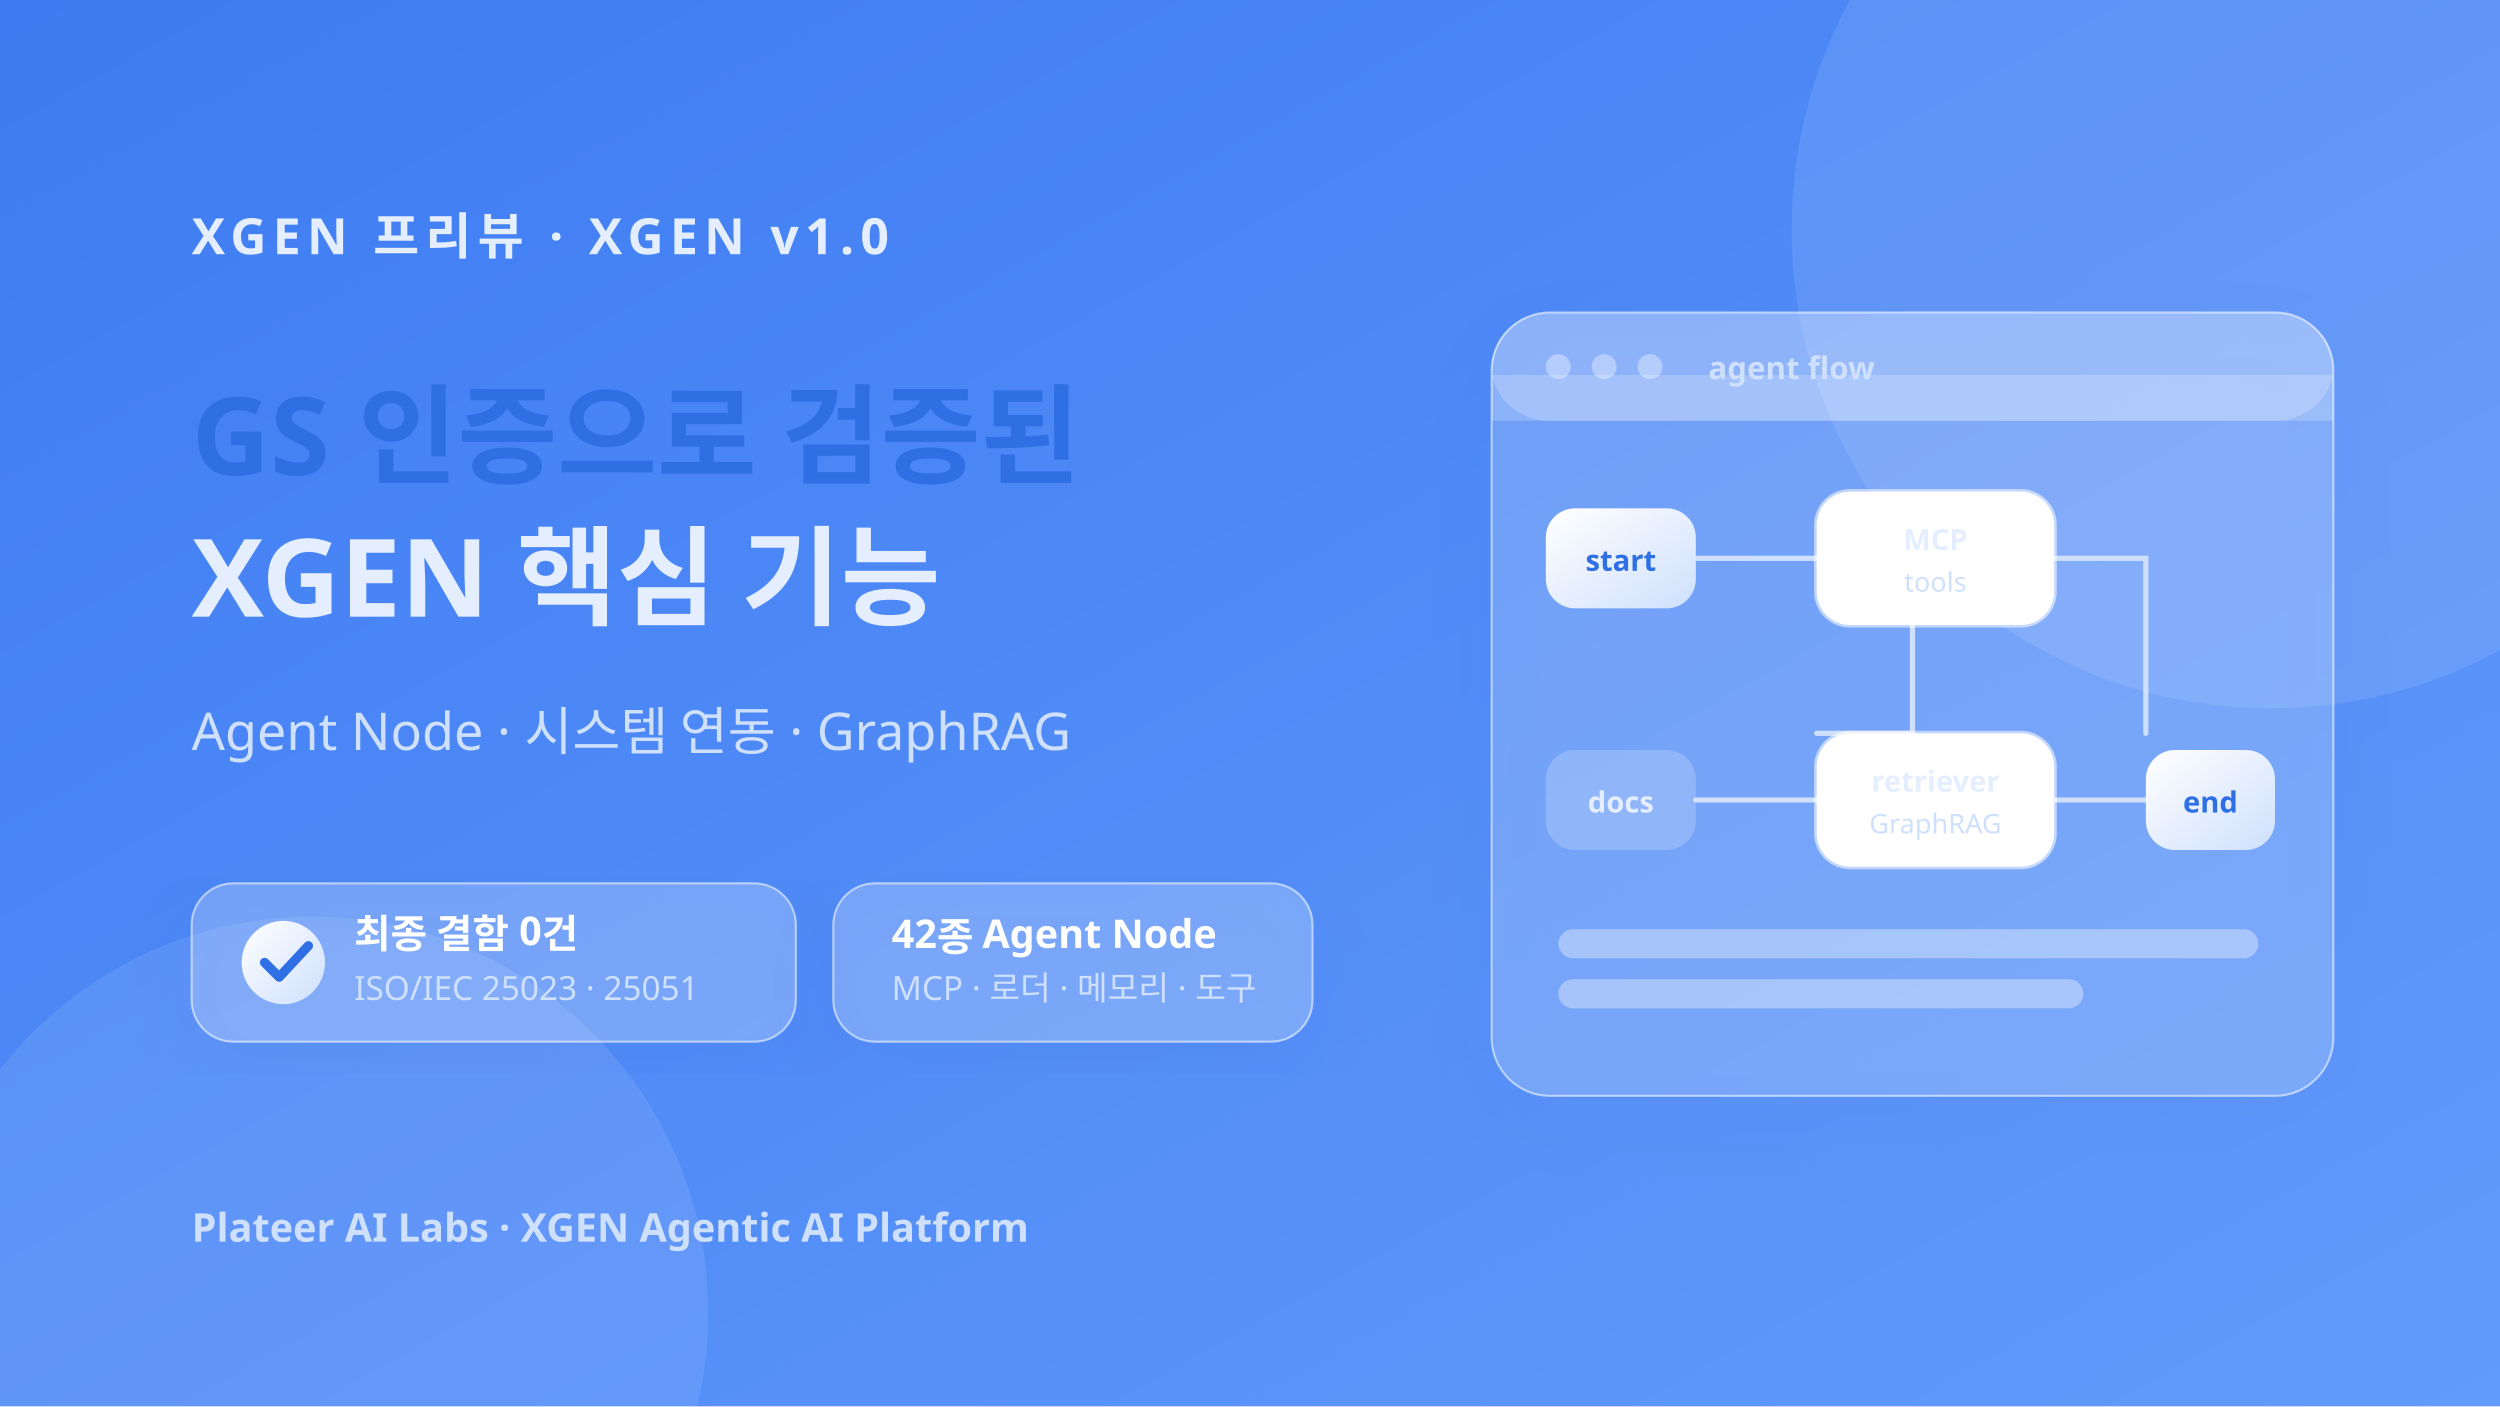
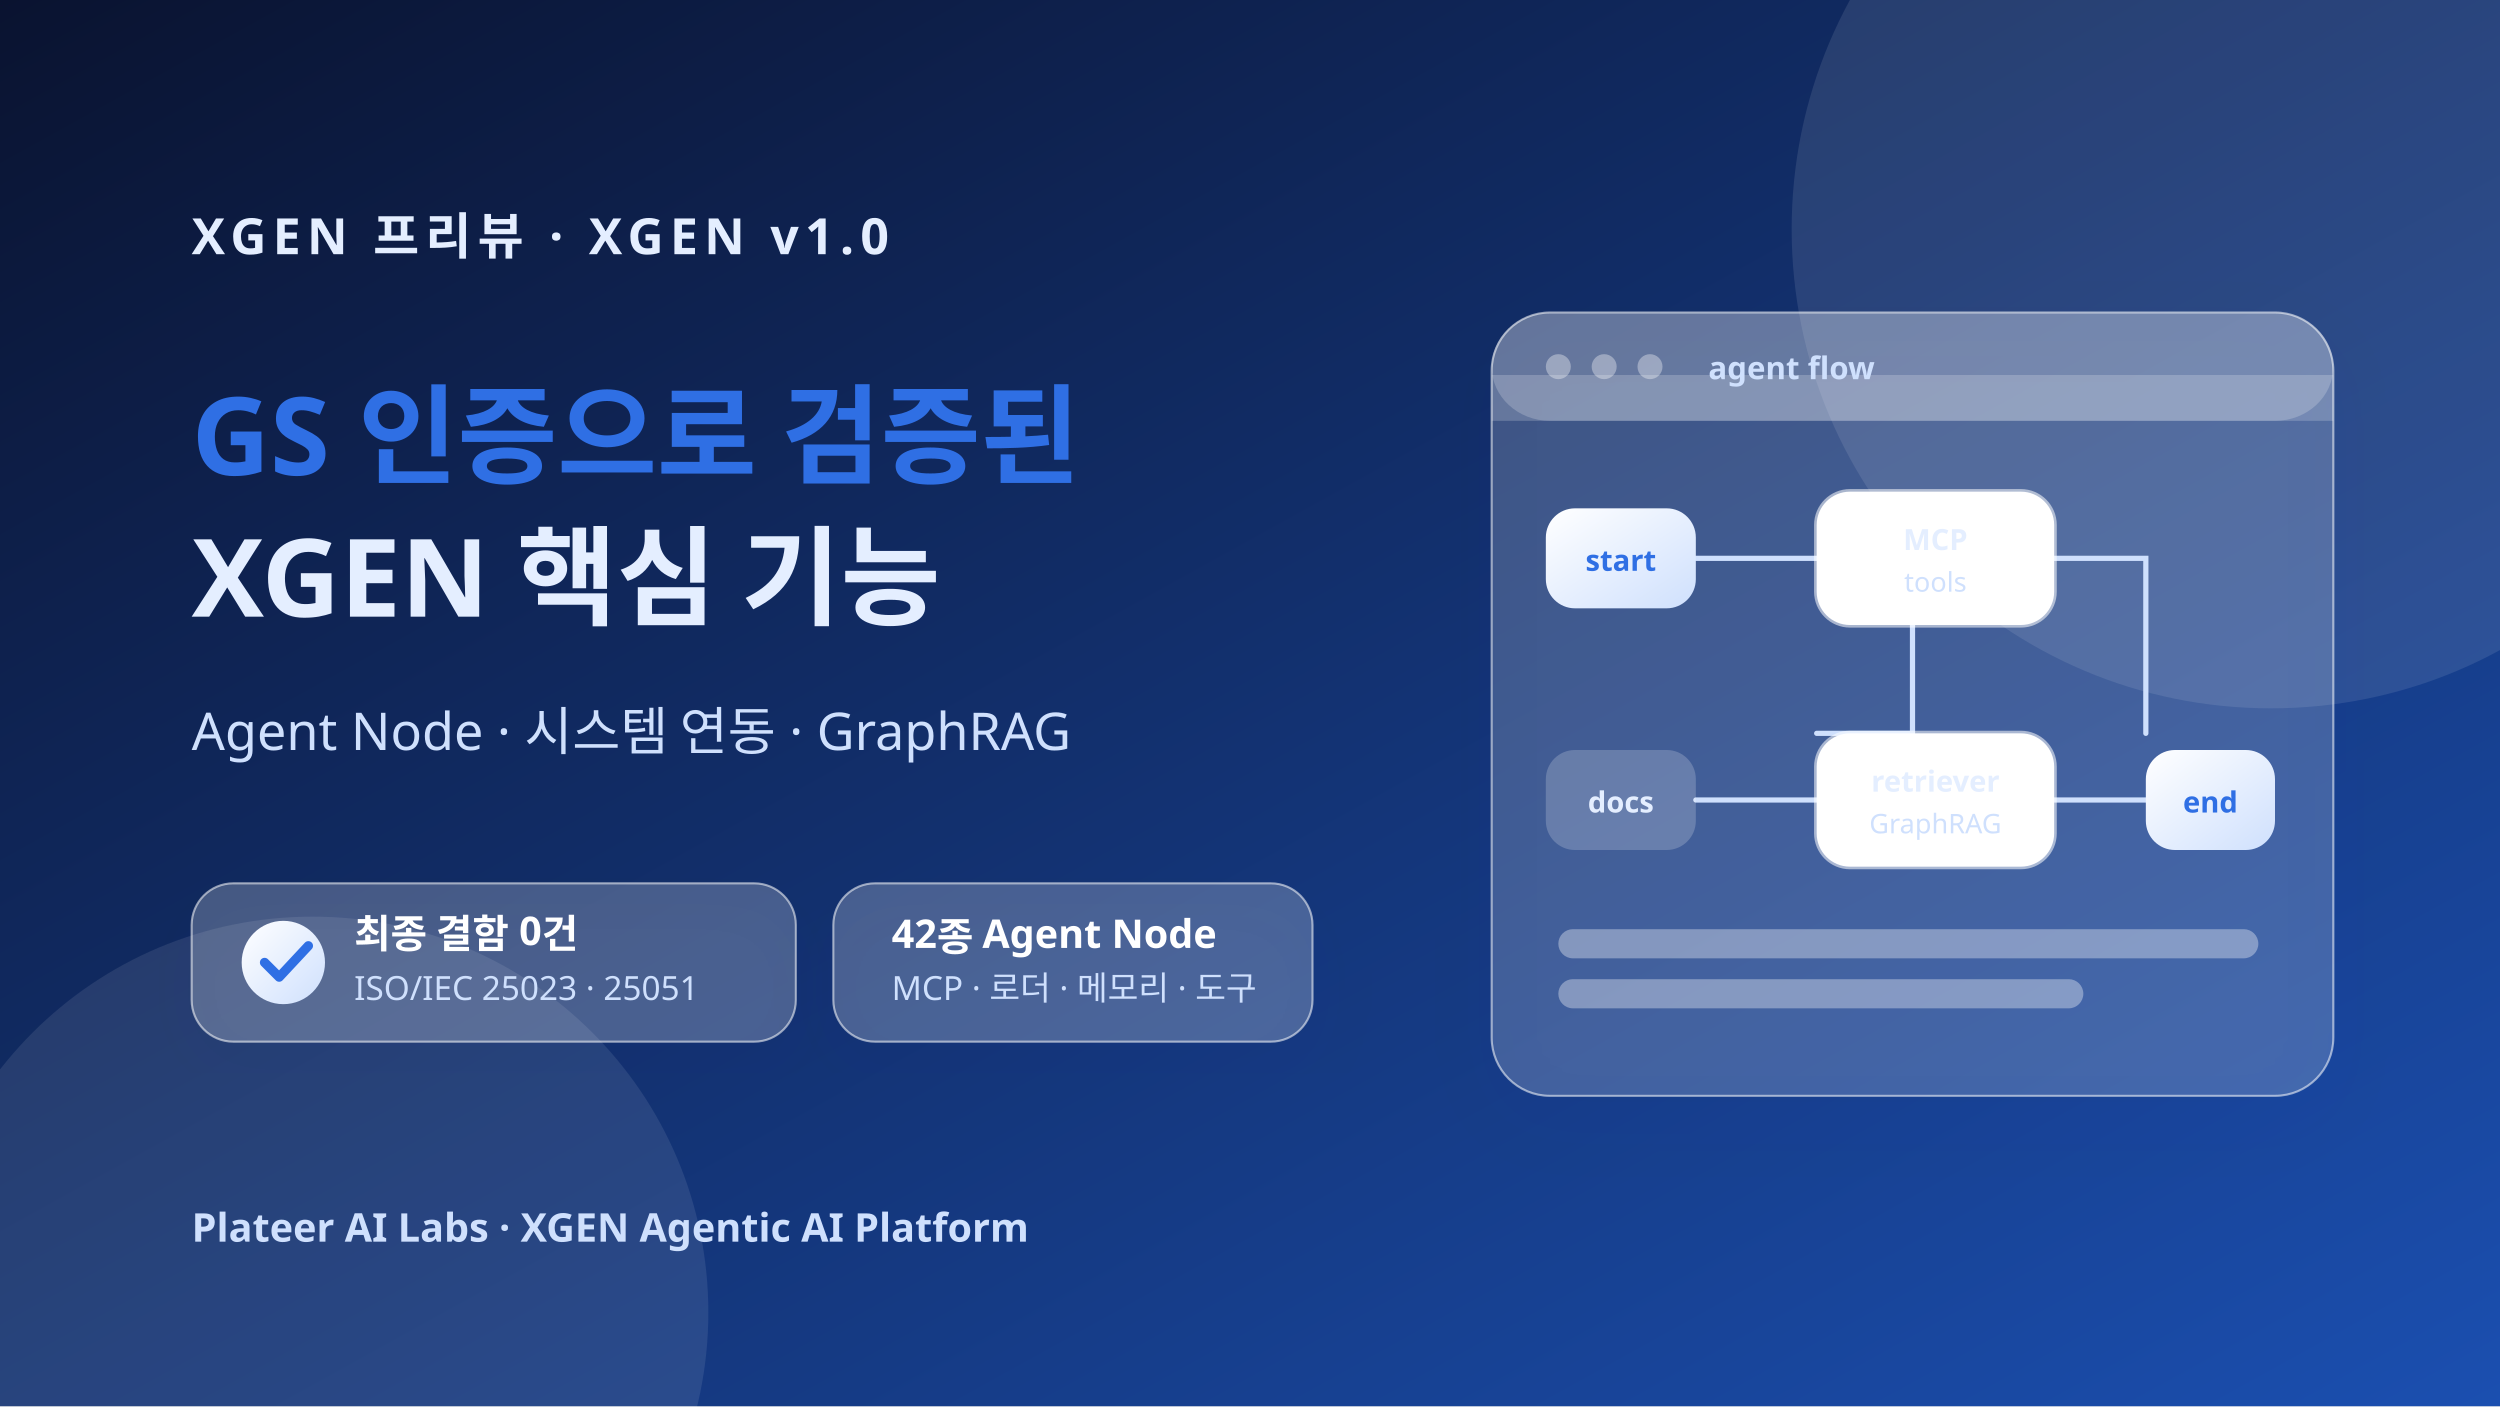
<svg xmlns="http://www.w3.org/2000/svg" viewBox="0 0 1200 675" role="img" aria-label="XGEN v1.0 — 공인시험으로 확인한 Agentic AI 플랫폼">
  <defs>
    <linearGradient id="bg" x1="0" y1="0" x2="1" y2="1">
-       <stop offset="0" stop-color="#3d7bf2" />
-       <stop offset="1" stop-color="#639bfb" />
+       <stop offset="0" stop-color="#0a1330" />
+       <stop offset="1" stop-color="#1b4fb0" />
    </linearGradient>
    <linearGradient id="node" x1="0" y1="0" x2="1" y2="1">
      <stop offset="0" stop-color="#ffffff" />
      <stop offset="1" stop-color="#cfe0fd" />
    </linearGradient>
    <filter id="sh" x="-20%" y="-20%" width="140%" height="140%">
      <feDropShadow dx="0" dy="12" stdDeviation="18" flood-color="#1e3a8a" flood-opacity="0.13" />
    </filter>
  </defs>
  <rect width="1200" height="675" fill="url(#bg)" />
  <circle cx="1090" cy="110" r="230" fill="#ffffff" opacity="0.1" />
  <circle cx="150" cy="630" r="190" fill="#ffffff" opacity="0.09" />
  <text x="92" y="122" font-family="Pretendard,'Pretendard Variable','Malgun Gothic','Apple SD Gothic Neo','Noto Sans KR',sans-serif" font-size="24" font-weight="700" letter-spacing="3" fill="#e4eeff">XGEN 프리뷰 · XGEN v1.0</text>
  <text x="92" y="228" font-family="Pretendard,'Pretendard Variable','Malgun Gothic','Apple SD Gothic Neo','Noto Sans KR',sans-serif" font-size="52" font-weight="800" fill="#2f6fe4">GS 인증으로 검증된</text>
  <text x="92" y="296" font-family="Pretendard,'Pretendard Variable','Malgun Gothic','Apple SD Gothic Neo','Noto Sans KR',sans-serif" font-size="52" font-weight="800" fill="#e4eeff">XGEN 핵심 기능</text>
  <text x="92" y="360" font-family="Pretendard,'Pretendard Variable','Malgun Gothic','Apple SD Gothic Neo','Noto Sans KR',sans-serif" font-size="25" font-weight="500" fill="#cfe0fd">Agent Node · 시스템 연동 · GraphRAG</text>
  <g filter="url(#sh)">
    <rect x="92" y="424" width="290" height="76" rx="20" fill="#ffffff38" stroke="#ffffff8c" />
  </g>
  <circle cx="136" cy="462" r="20" fill="url(#node)" />
  <path d="M127 462 l7 7 l14 -15" fill="none" stroke="#2f6fe4" stroke-width="4.5" stroke-linecap="round" stroke-linejoin="round" />
  <text x="170" y="455" font-family="Pretendard,'Pretendard Variable','Malgun Gothic','Apple SD Gothic Neo','Noto Sans KR',sans-serif" font-size="19" font-weight="700" fill="#ffffff">최종 결함 0건</text>
  <text x="170" y="480" font-family="Pretendard,'Pretendard Variable','Malgun Gothic','Apple SD Gothic Neo','Noto Sans KR',sans-serif" font-size="16" font-weight="500" fill="#cfe0fd">ISO/IEC 25023 · 25051</text>
  <g filter="url(#sh)">
    <rect x="400" y="424" width="230" height="76" rx="20" fill="#ffffff38" stroke="#ffffff8c" />
  </g>
  <text x="428" y="455" font-family="Pretendard,'Pretendard Variable','Malgun Gothic','Apple SD Gothic Neo','Noto Sans KR',sans-serif" font-size="19" font-weight="700" fill="#ffffff">42종 Agent Node</text>
  <text x="428" y="480" font-family="Pretendard,'Pretendard Variable','Malgun Gothic','Apple SD Gothic Neo','Noto Sans KR',sans-serif" font-size="16" font-weight="500" fill="#cfe0fd">MCP · 로더 · 메모리 · 도구</text>
  <g filter="url(#sh)">
    <rect x="716" y="150" width="404" height="376" rx="28" fill="#ffffff2e" stroke="#ffffff8c" />
  </g>
  <rect x="716" y="150" width="404" height="52" rx="28" fill="#ffffff33" />
  <rect x="716" y="180" width="404" height="22" fill="#ffffff33" />
  <g fill="#ffffff59">
    <circle cx="748" cy="176" r="6" />
    <circle cx="770" cy="176" r="6" />
    <circle cx="792" cy="176" r="6" />
  </g>
  <text x="820" y="182" font-family="Pretendard,'Pretendard Variable','Malgun Gothic','Apple SD Gothic Neo','Noto Sans KR',sans-serif" font-size="15" font-weight="600" fill="#cfe0fd">agent flow</text>
  <g stroke="#cfe0fd" stroke-width="2.5" fill="none" stroke-linecap="round">
    <path d="M814 268 H872" />
    <path d="M986 268 H1030 V352" />
    <path d="M918 300 V352 H872" />
    <path d="M814 384 H872" />
    <path d="M986 384 H1030" />
  </g>
  <g>
    <rect x="742" y="244" width="72" height="48" rx="14" fill="url(#node)" />
    <text x="778" y="274" text-anchor="middle" font-family="Pretendard,'Pretendard Variable','Malgun Gothic','Apple SD Gothic Neo','Noto Sans KR',sans-serif" font-size="14" font-weight="700" fill="#2f6fe4">start</text>
    <rect x="872" y="236" width="114" height="64" rx="16" fill="#ffffff" stroke="#ffffff8c" stroke-width="2.5" />
    <text x="929" y="264" text-anchor="middle" font-family="Pretendard,'Pretendard Variable','Malgun Gothic','Apple SD Gothic Neo','Noto Sans KR',sans-serif" font-size="14" font-weight="700" fill="#e4eeff">MCP</text>
    <text x="929" y="284" text-anchor="middle" font-family="Pretendard,'Pretendard Variable','Malgun Gothic','Apple SD Gothic Neo','Noto Sans KR',sans-serif" font-size="13" font-weight="500" fill="#cfe0fd">tools</text>
    <rect x="872" y="352" width="114" height="64" rx="16" fill="#ffffff" stroke="#ffffff8c" stroke-width="2.5" />
    <text x="929" y="380" text-anchor="middle" font-family="Pretendard,'Pretendard Variable','Malgun Gothic','Apple SD Gothic Neo','Noto Sans KR',sans-serif" font-size="14" font-weight="700" fill="#e4eeff">retriever</text>
    <text x="929" y="400" text-anchor="middle" font-family="Pretendard,'Pretendard Variable','Malgun Gothic','Apple SD Gothic Neo','Noto Sans KR',sans-serif" font-size="13" font-weight="500" fill="#cfe0fd">GraphRAG</text>
    <rect x="742" y="360" width="72" height="48" rx="14" fill="#ffffff33" />
    <text x="778" y="390" text-anchor="middle" font-family="Pretendard,'Pretendard Variable','Malgun Gothic','Apple SD Gothic Neo','Noto Sans KR',sans-serif" font-size="14" font-weight="700" fill="#e4eeff">docs</text>
    <rect x="1030" y="360" width="62" height="48" rx="14" fill="url(#node)" />
    <text x="1061" y="390" text-anchor="middle" font-family="Pretendard,'Pretendard Variable','Malgun Gothic','Apple SD Gothic Neo','Noto Sans KR',sans-serif" font-size="14" font-weight="700" fill="#2f6fe4">end</text>
  </g>
  <g fill="#ffffff59">
    <rect x="748" y="446" width="336" height="14" rx="7" />
    <rect x="748" y="470" width="252" height="14" rx="7" />
  </g>
  <text x="92" y="596" font-family="Pretendard,'Pretendard Variable','Malgun Gothic','Apple SD Gothic Neo','Noto Sans KR',sans-serif" font-size="19" font-weight="600" fill="#cfe0fd">Plateer AI Labs · XGEN Agentic AI Platform</text>
</svg>
